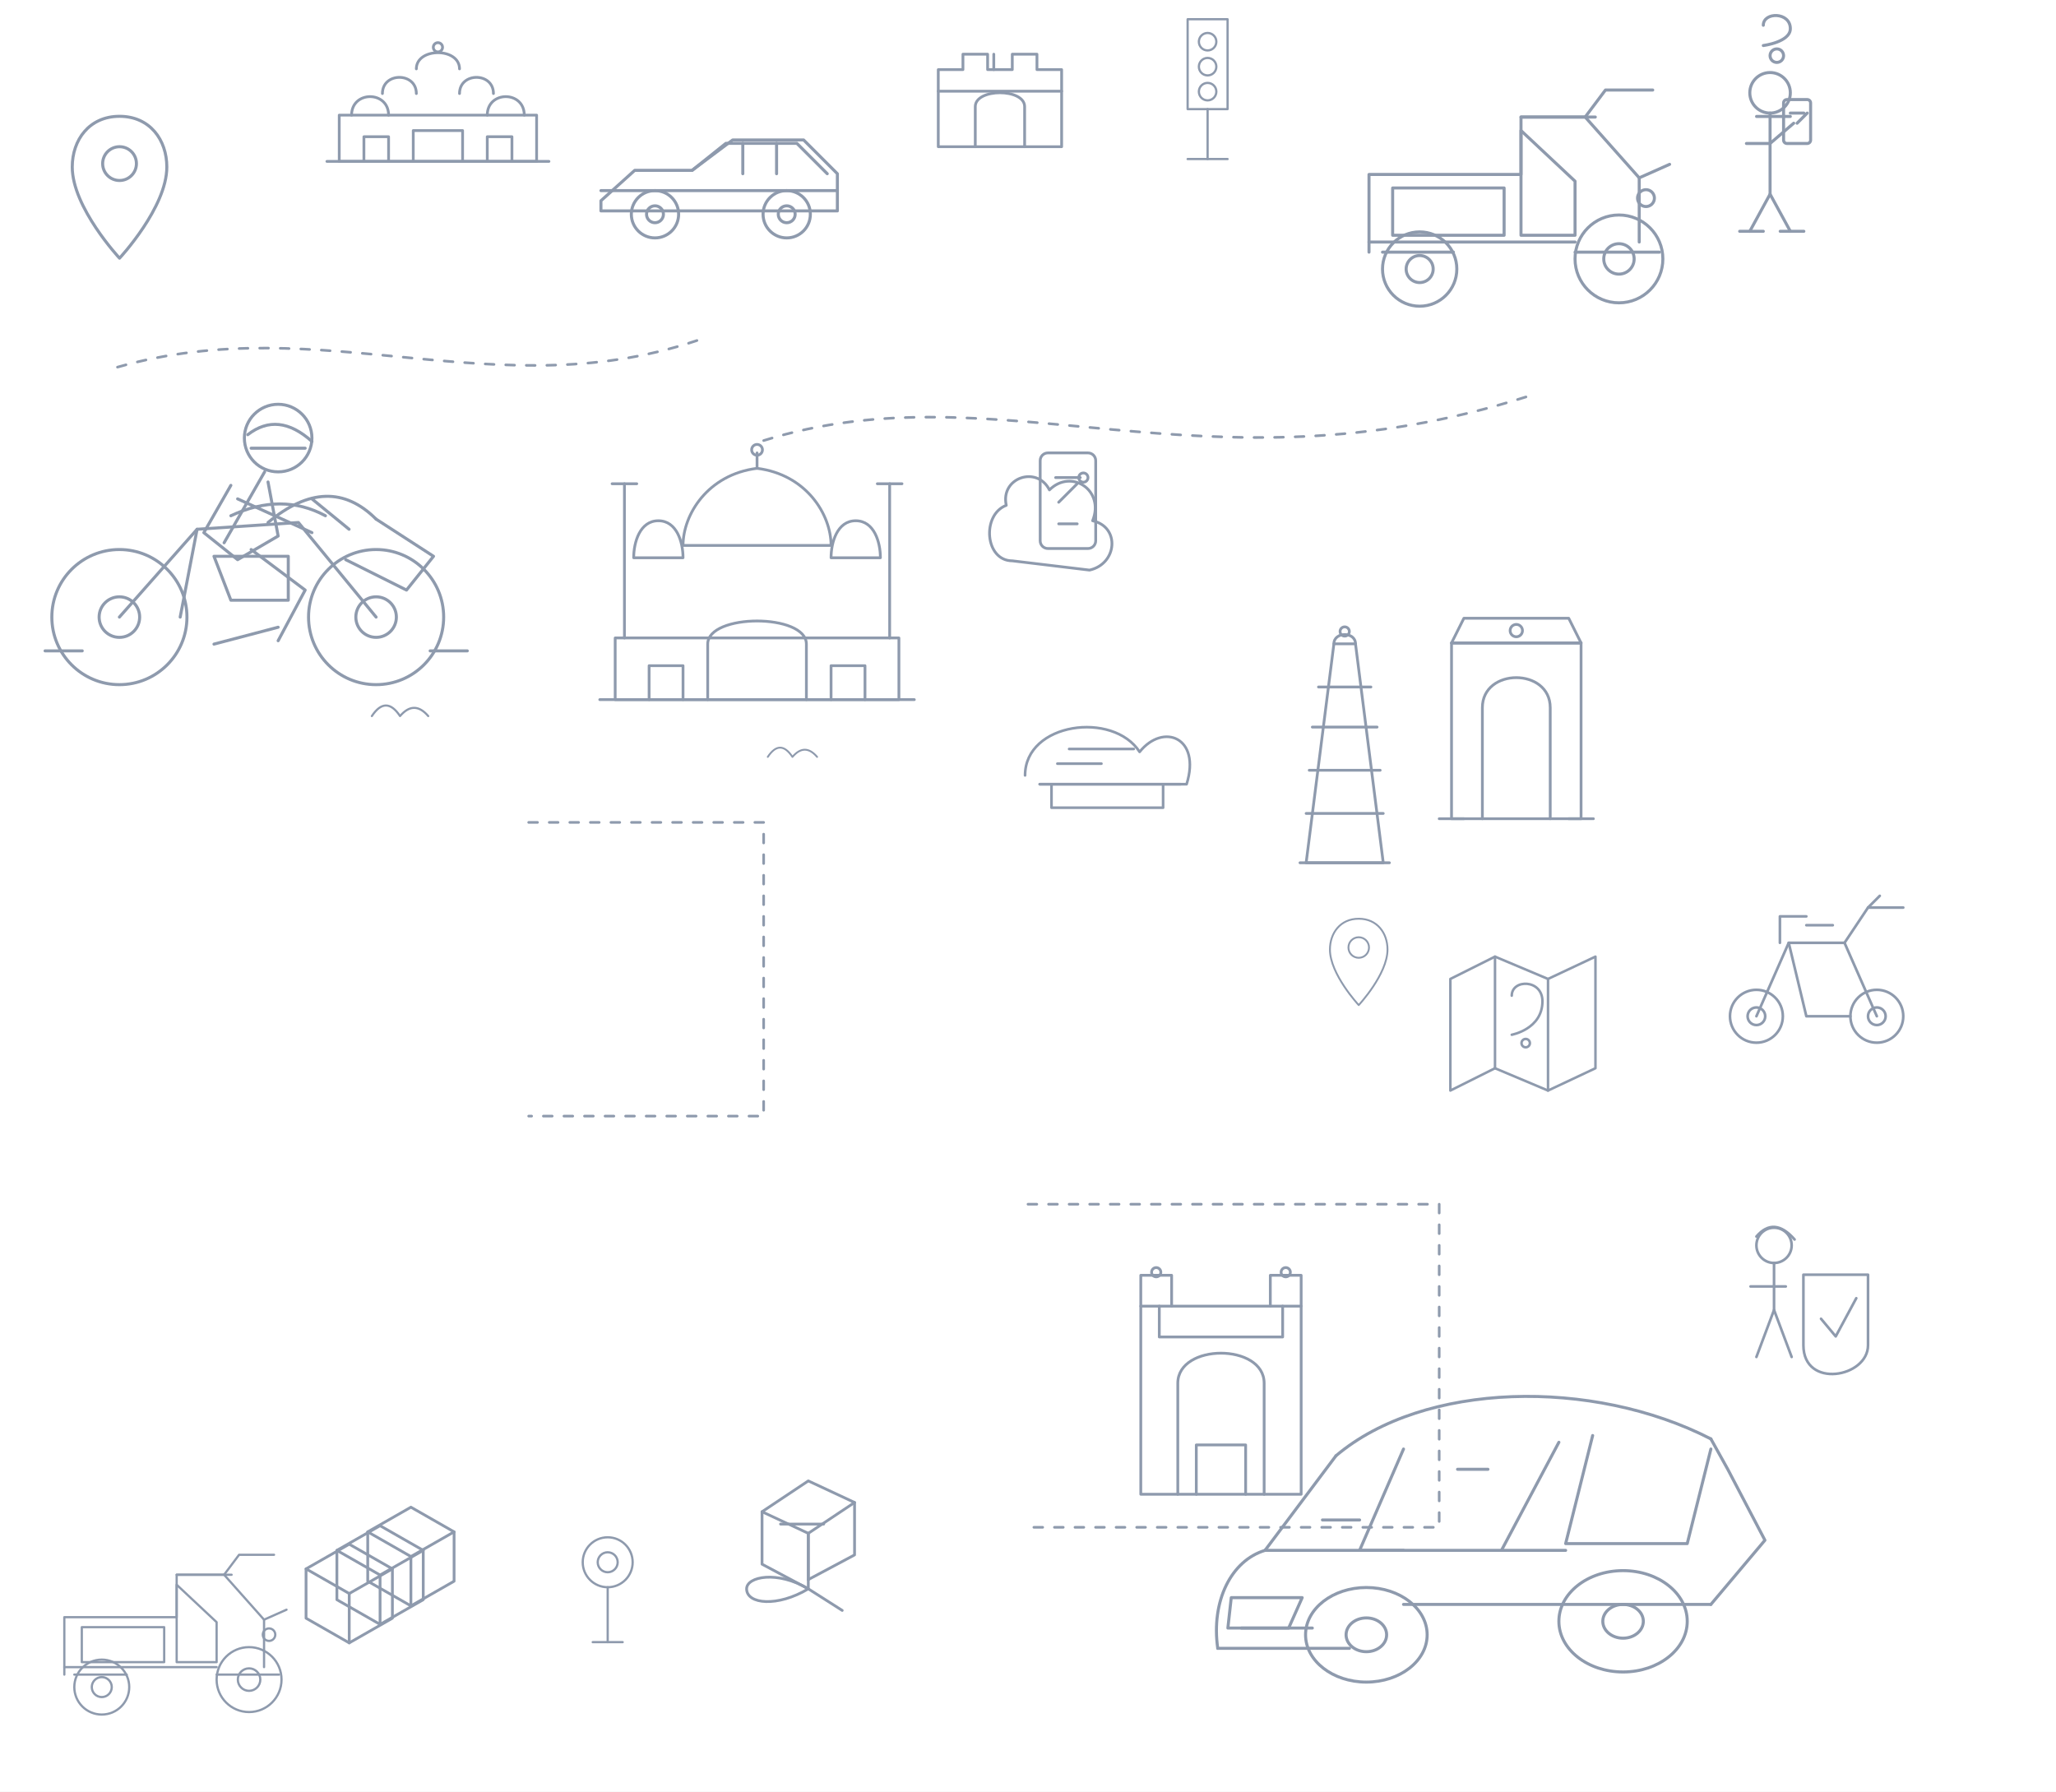
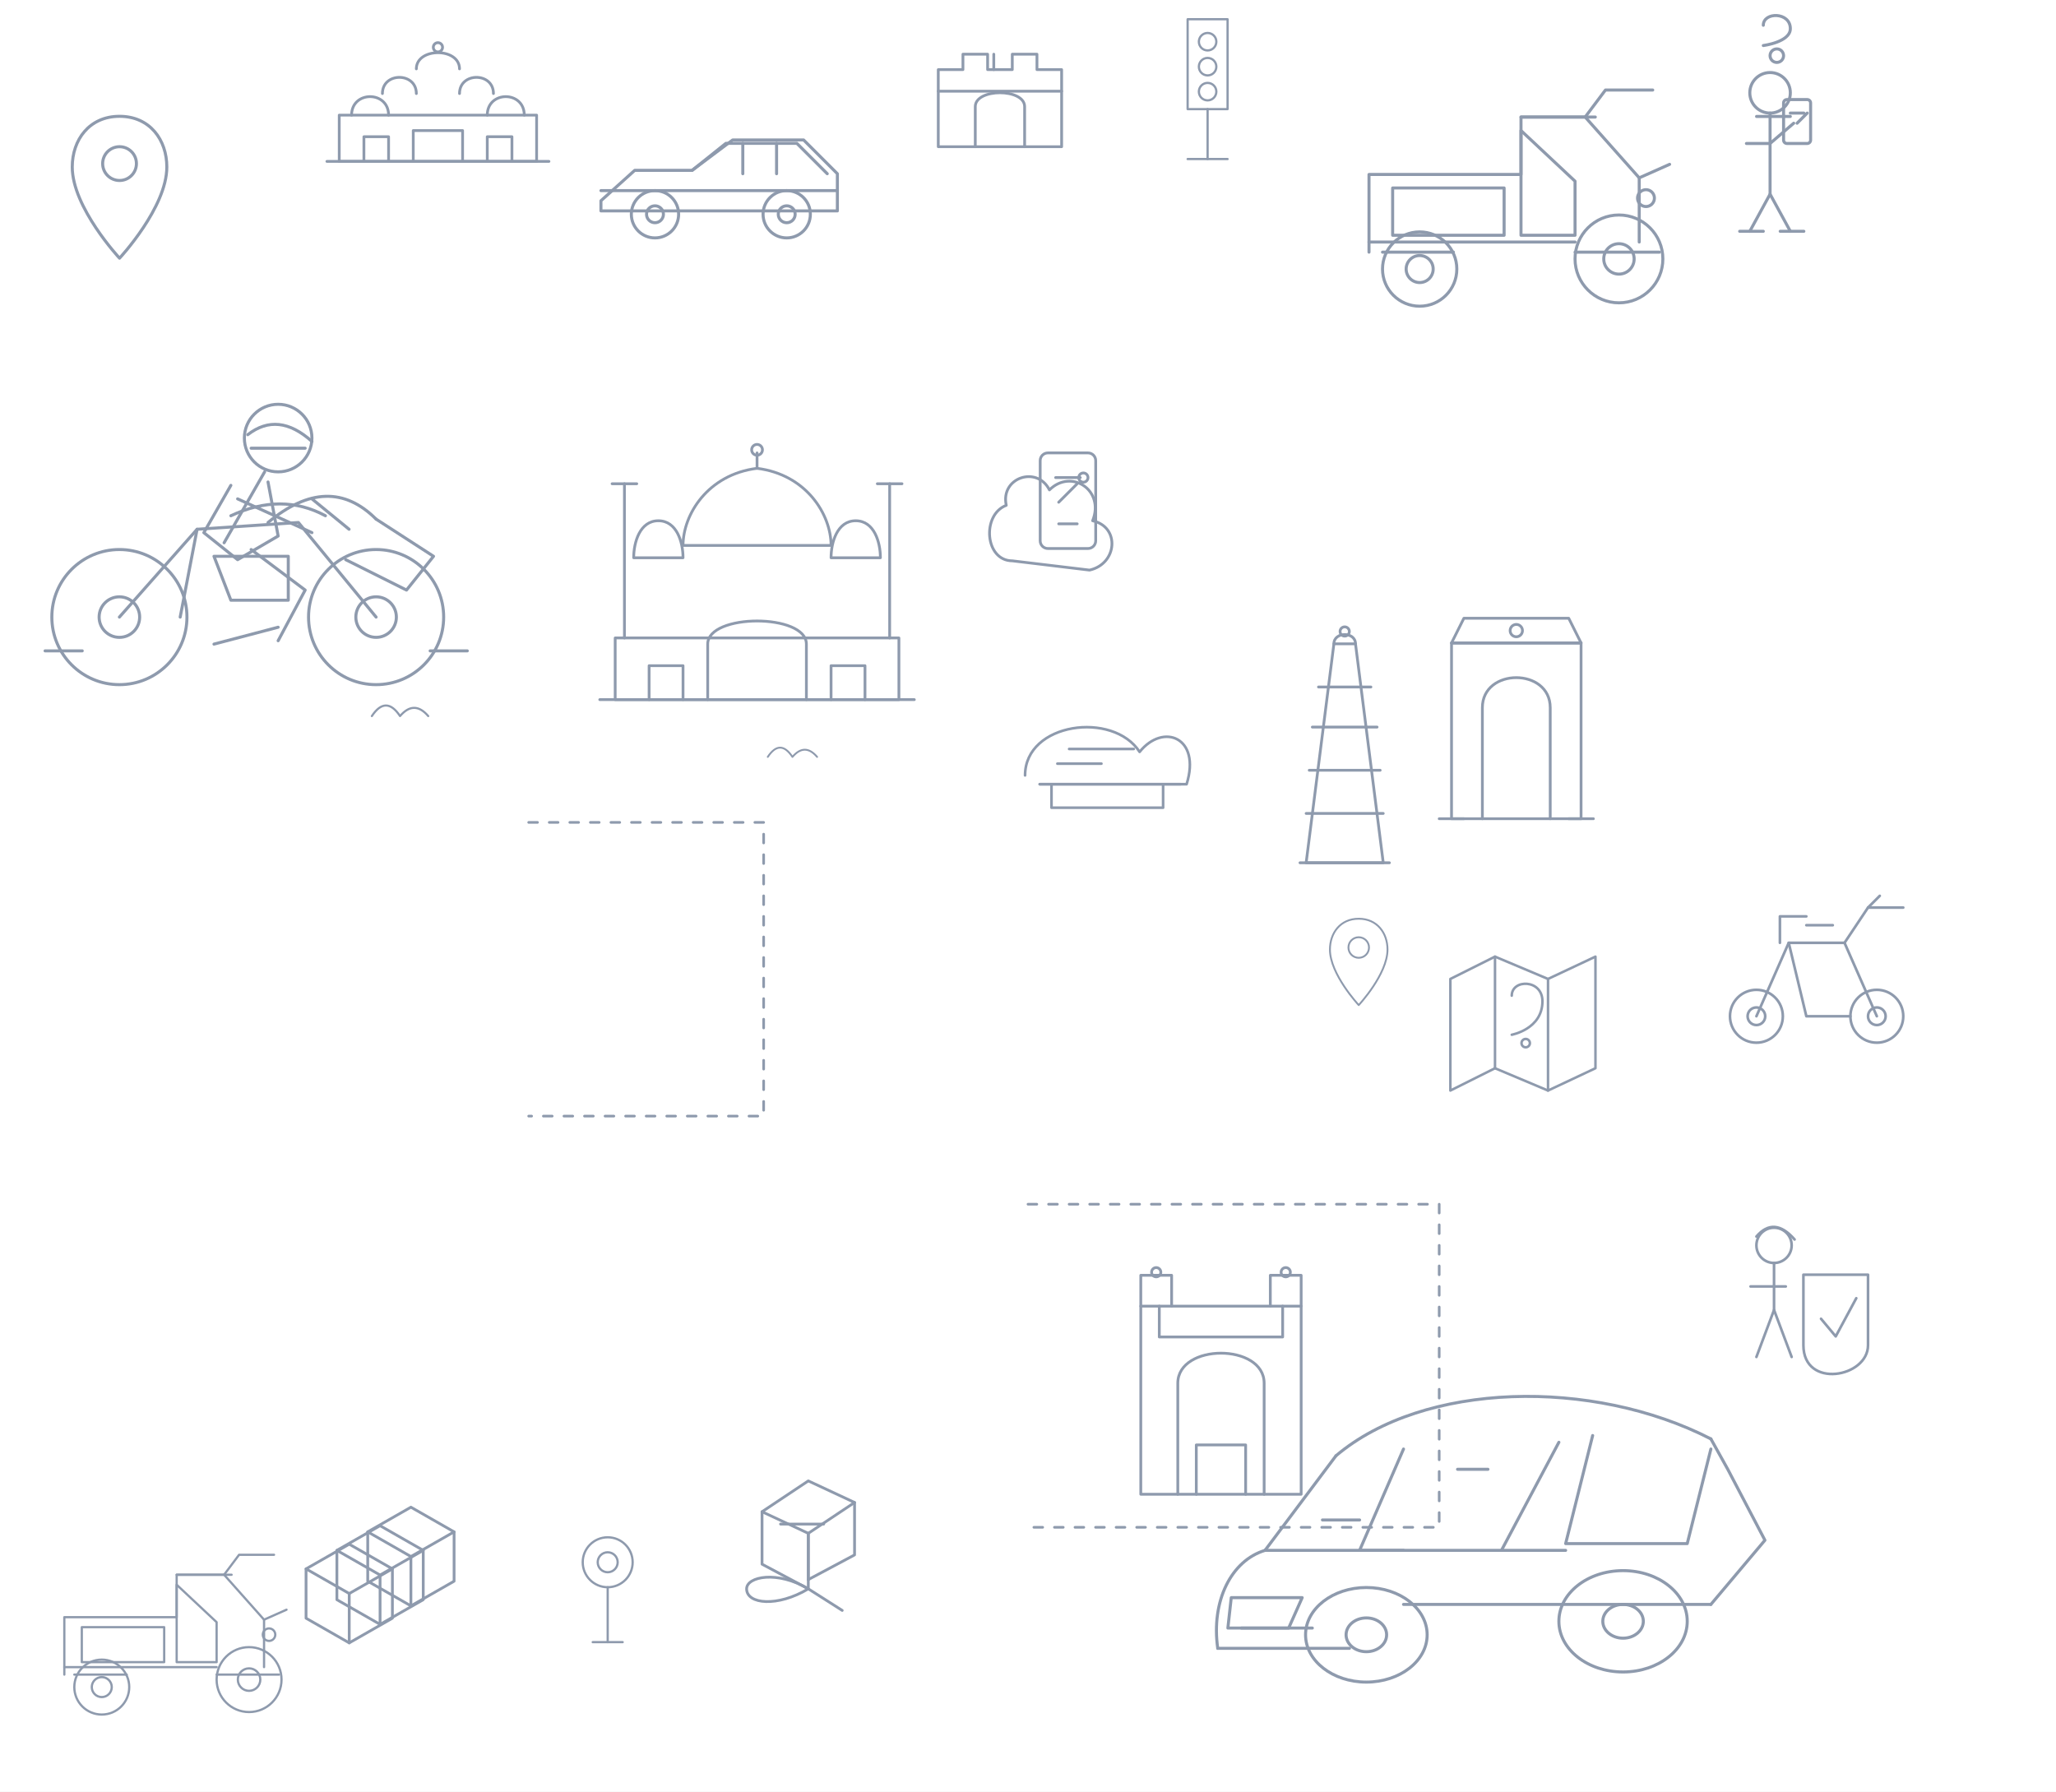
<svg xmlns="http://www.w3.org/2000/svg" viewBox="0 0 1400 1220" fill="none" aria-hidden="true">
  <rect width="1400" height="1220" fill="#ffffff" />
  <g fill="none" stroke="#8E9AAD" stroke-width="1.8" stroke-linecap="round" stroke-linejoin="round">
-     <path d="M80 250 C 220 210 340 280 480 230" stroke-dasharray="6 8" />
-     <path d="M520 300 C 680 250 820 340 1040 270" stroke-dasharray="6 8" />
    <path d="M360 560 H520 V760 H360" stroke-dasharray="6 8" />
    <path d="M700 820 H980 V1040 H700" stroke-dasharray="6 8" />
    <g transform="translate(40 70) scale(1.15)">
      <path d="M36 8 C18 8 8 22 8 38 C8 62 36 92 36 92 S64 62 64 38 C64 22 54 8 36 8 Z" />
      <circle cx="36" cy="36" r="10" />
    </g>
    <g transform="translate(210 28) scale(1.05)">
      <path d="M70 18 C70 4 98 4 98 18" />
      <circle cx="84" cy="4" r="3" />
      <path d="M48 34 C48 20 70 20 70 34" />
      <path d="M98 34 C98 20 120 20 120 34" />
      <path d="M28 48 C28 32 52 32 52 48" />
      <path d="M116 48 C116 32 140 32 140 48" />
      <path d="M20 48 H148 V78 H20 Z" />
      <path d="M36 78 V62 H52 V78 M68 78 V58 H100 V78 M116 78 V62 H132 V78" />
      <path d="M12 78 H156" />
    </g>
    <g transform="translate(400 70) scale(1.15)">
      <path d="M8 58 L28 40 H62 L86 22 H128 L148 42 V64 H8 Z" />
      <path d="M62 40 L82 24 H124 L142 42" />
      <path d="M92 24 V42 M112 24 V42" />
      <path d="M8 52 H148" />
      <circle cx="40" cy="66" r="14" />
      <circle cx="40" cy="66" r="5" />
      <circle cx="118" cy="66" r="14" />
      <circle cx="118" cy="66" r="5" />
    </g>
    <g transform="translate(620 18) scale(1.05)">
      <path d="M18 28 H34 V18 H50 V28 H66 V18 H82 V28 H98 V78 H18 Z" />
      <path d="M18 42 H98" />
      <path d="M42 78 V52 C42 40 74 40 74 52 V78" />
      <path d="M54 28 V18" />
    </g>
    <g transform="translate(790 8) scale(0.85)">
      <path d="M22 6 H54 V78 H22 Z" rx="8" />
      <circle cx="38" cy="24" r="7" />
      <circle cx="38" cy="44" r="7" />
      <circle cx="38" cy="64" r="7" />
      <path d="M38 78 V118" />
      <path d="M22 118 H54" />
    </g>
    <g transform="translate(900 36) scale(1.15)">
      <circle cx="58" cy="128" r="22" />
      <circle cx="58" cy="128" r="8" />
      <circle cx="176" cy="122" r="26" />
      <circle cx="176" cy="122" r="9" />
      <path d="M28 118 V72 H118 V38 H156 L188 74 V112" />
      <path d="M28 112 H150" />
      <path d="M42 80 H108 V108 H42 Z" />
      <path d="M118 46 L150 76 V108 H118 Z" />
      <path d="M118 38 H162" />
      <path d="M156 38 L168 22 H196" />
      <circle cx="192" cy="86" r="5" />
      <path d="M188 74 L206 66" />
      <path d="M36 118 H78 M150 118 H200" />
    </g>
    <g transform="translate(1180 8) scale(1.15)">
      <path d="M18 8 C18 0 34 0 34 10 C34 18 18 20 18 20" />
      <circle cx="26" cy="26" r="4" />
      <circle cx="22" cy="48" r="12" />
      <path d="M14 62 H34" />
      <path d="M22 60 V108" />
      <path d="M22 78 H8" />
      <path d="M22 78 L36 66" />
      <path d="M10 130 L22 108 L34 130" />
      <path d="M4 130 H18 M28 130 H42" />
      <rect x="30" y="52" width="16" height="26" rx="2" />
      <path d="M34 60 H42 M38 66 L44 60" />
    </g>
    <g transform="translate(10 250) scale(1.15)">
      <circle cx="62" cy="148" r="40" />
      <circle cx="62" cy="148" r="12" />
      <circle cx="214" cy="148" r="40" />
      <circle cx="214" cy="148" r="12" />
      <path d="M62 148 L108 96 L168 92 L214 148" />
      <path d="M108 96 L98 148" />
      <path d="M118 112 H162 V138 H128 Z" />
      <path d="M150 92 Q186 62 214 90" />
      <path d="M214 90 L248 112 L232 132 L196 114" />
      <path d="M176 78 L198 96" />
      <path d="M128 88 Q158 74 184 88" />
      <circle cx="156" cy="42" r="20" />
      <path d="M138 40 Q156 26 176 44" />
      <path d="M140 48 H172" />
      <path d="M148 62 L124 104" />
      <path d="M132 78 L176 98" />
      <path d="M128 70 L112 98 L132 114 L156 100 L150 68" />
      <path d="M140 108 L172 132 L156 162" />
      <path d="M156 154 L118 164" />
      <path d="M40 168 H18 M246 168 H268" />
    </g>
    <g transform="translate(400 300) scale(1.05)">
      <path d="M110 8 V18" />
      <circle cx="110" cy="6" r="3.5" />
      <path d="M110 18 C78 22 62 48 62 68 H158 C158 48 142 22 110 18 Z" />
      <path d="M46 52 C34 52 30 66 30 76 H62 C62 66 58 52 46 52 Z" />
      <path d="M174 52 C162 52 158 66 158 76 H190 C190 66 186 52 174 52 Z" />
      <path d="M24 28 V128" />
      <path d="M196 28 V128" />
      <path d="M16 28 H32 M188 28 H204" />
      <path d="M18 128 H202 V168 H18 Z" />
      <path d="M78 168 V132 C78 112 142 112 142 132 V168" />
      <path d="M40 168 V146 H62 V168" />
      <path d="M158 168 V146 H180 V168" />
      <path d="M8 168 H212" />
    </g>
    <g transform="translate(660 300) scale(1.05)">
      <path d="M28 78 C10 78 8 48 24 42 C20 24 44 16 52 32 C66 18 88 32 80 52 C98 56 96 80 78 84 Z" />
      <rect x="46" y="8" width="36" height="62" rx="5" />
      <path d="M56 24 H72" />
      <path d="M58 40 L70 28" />
      <circle cx="74" cy="24" r="3" />
      <path d="M58 54 H70" />
    </g>
    <g transform="translate(680 470) scale(1)">
      <path d="M18 58 C18 22 78 14 96 42 C112 22 138 32 128 64 H28" />
      <path d="M28 64 H124" />
      <path d="M36 64 V80 H112 V64" />
      <path d="M48 40 H92" />
      <path d="M40 50 H70" />
    </g>
    <g transform="translate(860 430) scale(1.05)">
      <path d="M46 8 L28 150 H78 L60 8 Z" />
      <path d="M46 8 C46 0 60 0 60 8" />
      <circle cx="53" cy="0" r="3" />
      <path d="M36 36 H70 M32 62 H74 M30 90 H76 M28 118 H78" />
      <path d="M24 150 H82" />
    </g>
    <g transform="translate(980 400) scale(1.05)">
      <path d="M8 36 H92 V150 H8 Z" />
      <path d="M8 36 H92" />
      <path d="M16 20 H84 L92 36 H8 Z" />
      <path d="M28 150 V78 C28 52 72 52 72 78 V150" />
      <circle cx="50" cy="28" r="4" />
      <path d="M0 150 H16 M84 150 H100" />
    </g>
    <g transform="translate(900 620) scale(0.7)">
      <path d="M36 8 C18 8 8 22 8 38 C8 62 36 92 36 92 S64 62 64 38 C64 22 54 8 36 8 Z" />
      <circle cx="36" cy="36" r="10" />
    </g>
    <g transform="translate(980 640) scale(0.95)">
      <path d="M8 28 L40 12 L78 28 L112 12 V92 L78 108 L40 92 L8 108 Z" />
      <path d="M40 12 V92 M78 28 V108" />
      <path d="M52 40 C52 28 74 28 74 44 C74 64 52 68 52 68" />
      <circle cx="62" cy="74" r="3" />
    </g>
    <g transform="translate(1160 600) scale(1)">
      <circle cx="36" cy="92" r="18" />
      <circle cx="36" cy="92" r="6" />
      <circle cx="118" cy="92" r="18" />
      <circle cx="118" cy="92" r="6" />
      <path d="M36 92 L58 42 H96 L118 92" />
      <path d="M58 42 L70 92 H100" />
      <path d="M96 42 L112 18 H136" />
      <path d="M52 42 V24 H70" />
      <path d="M70 30 H88" />
      <path d="M112 18 L120 10" />
    </g>
    <g transform="translate(1180 820) scale(1)">
      <circle cx="28" cy="28" r="12" />
      <path d="M16 22 Q28 8 42 24" />
      <path d="M28 40 V72" />
      <path d="M12 56 H36" />
      <path d="M16 104 L28 72 L40 104" />
      <path d="M48 48 H92 V96 C92 118 48 126 48 96 Z" />
      <path d="M60 78 L70 90 L84 64" />
    </g>
    <g transform="translate(760 860) scale(1.05)">
      <path d="M16 28 H120 V150 H16 Z" />
      <path d="M16 28 V8 H36 V28 M100 28 V8 H120 V28" />
      <circle cx="26" cy="6" r="3" />
      <circle cx="110" cy="6" r="3" />
      <path d="M40 150 V78 C40 52 96 52 96 78 V150" />
      <path d="M28 28 V48 H108 V28" />
      <path d="M52 150 V118 H84 V150" />
    </g>
    <g transform="translate(20 1040) scale(0.85)">
      <circle cx="58" cy="128" r="22" />
      <circle cx="58" cy="128" r="8" />
      <circle cx="176" cy="122" r="26" />
      <circle cx="176" cy="122" r="9" />
      <path d="M28 118 V72 H118 V38 H156 L188 74 V112" />
      <path d="M28 112 H150" />
      <path d="M42 80 H108 V108 H42 Z" />
      <path d="M118 46 L150 76 V108 H118 Z" />
      <path d="M118 38 H162" />
      <path d="M156 38 L168 22 H196" />
      <circle cx="192" cy="86" r="5" />
      <path d="M188 74 L206 66" />
      <path d="M36 118 H78 M150 118 H200" />
    </g>
    <g transform="translate(200 1020) scale(1.05)">
      <path d="M8 46 L36 30 L64 46 L36 62 Z" />
      <path d="M8 46 V78 L36 94 V62" />
      <path d="M64 46 V78 L36 94" />
      <path d="M28 34 L56 18 L84 34 L56 50 Z" />
      <path d="M28 34 V66 L56 82 V50" />
      <path d="M84 34 V66 L56 82" />
      <path d="M48 22 L76 6 L104 22 L76 38 Z" />
      <path d="M48 22 V54 L76 70 V38" />
      <path d="M104 22 V54 L76 70" />
    </g>
    <g transform="translate(390 1040) scale(0.85)">
      <circle cx="28" cy="28" r="20" />
      <circle cx="28" cy="28" r="8" />
      <path d="M28 48 V92" />
      <path d="M16 92 H40" />
    </g>
    <g transform="translate(500 1000) scale(1.05)">
      <path d="M48 8 L18 28 L48 42 L78 22 Z" />
      <path d="M18 28 V62 L48 78 V42" />
      <path d="M78 22 V56 L48 72" />
      <path d="M48 42 V72" />
      <path d="M30 36 H58" />
      <path d="M8 78 C8 70 28 66 48 78 C28 90 8 88 8 78 Z" />
      <path d="M48 78 L70 92" />
    </g>
    <g transform="translate(820 920) scale(1.15)">
      <path d="M78 62 C130 18 230 16 300 52" />
      <path d="M78 62 L36 118" />
      <path d="M36 118 H118" />
      <path d="M36 118 C16 124 4 148 8 176" />
      <path d="M8 176 H86" />
      <path d="M118 150 H300" />
      <path d="M300 150 L332 112 L310 70 L300 52" />
      <path d="M118 58 L92 118 H176 L210 54" />
      <path d="M230 50 L214 114 H286 L300 58" />
      <path d="M176 118 H214" />
      <ellipse cx="96" cy="168" rx="36" ry="28" />
      <ellipse cx="96" cy="168" rx="12" ry="10" />
      <ellipse cx="248" cy="160" rx="38" ry="30" />
      <ellipse cx="248" cy="160" rx="12" ry="10" />
      <path d="M16 146 H58 L50 164 H14 Z" />
      <path d="M22 164 H64" />
      <path d="M150 70 H168" />
      <path d="M70 100 H92" />
    </g>
    <g transform="translate(250 470) scale(0.8)">
      <path d="M4 22 Q16 4 28 22 Q40 8 52 22" />
    </g>
    <g transform="translate(520 500) scale(0.7)">
      <path d="M4 22 Q16 4 28 22 Q40 8 52 22" />
    </g>
  </g>
</svg>
